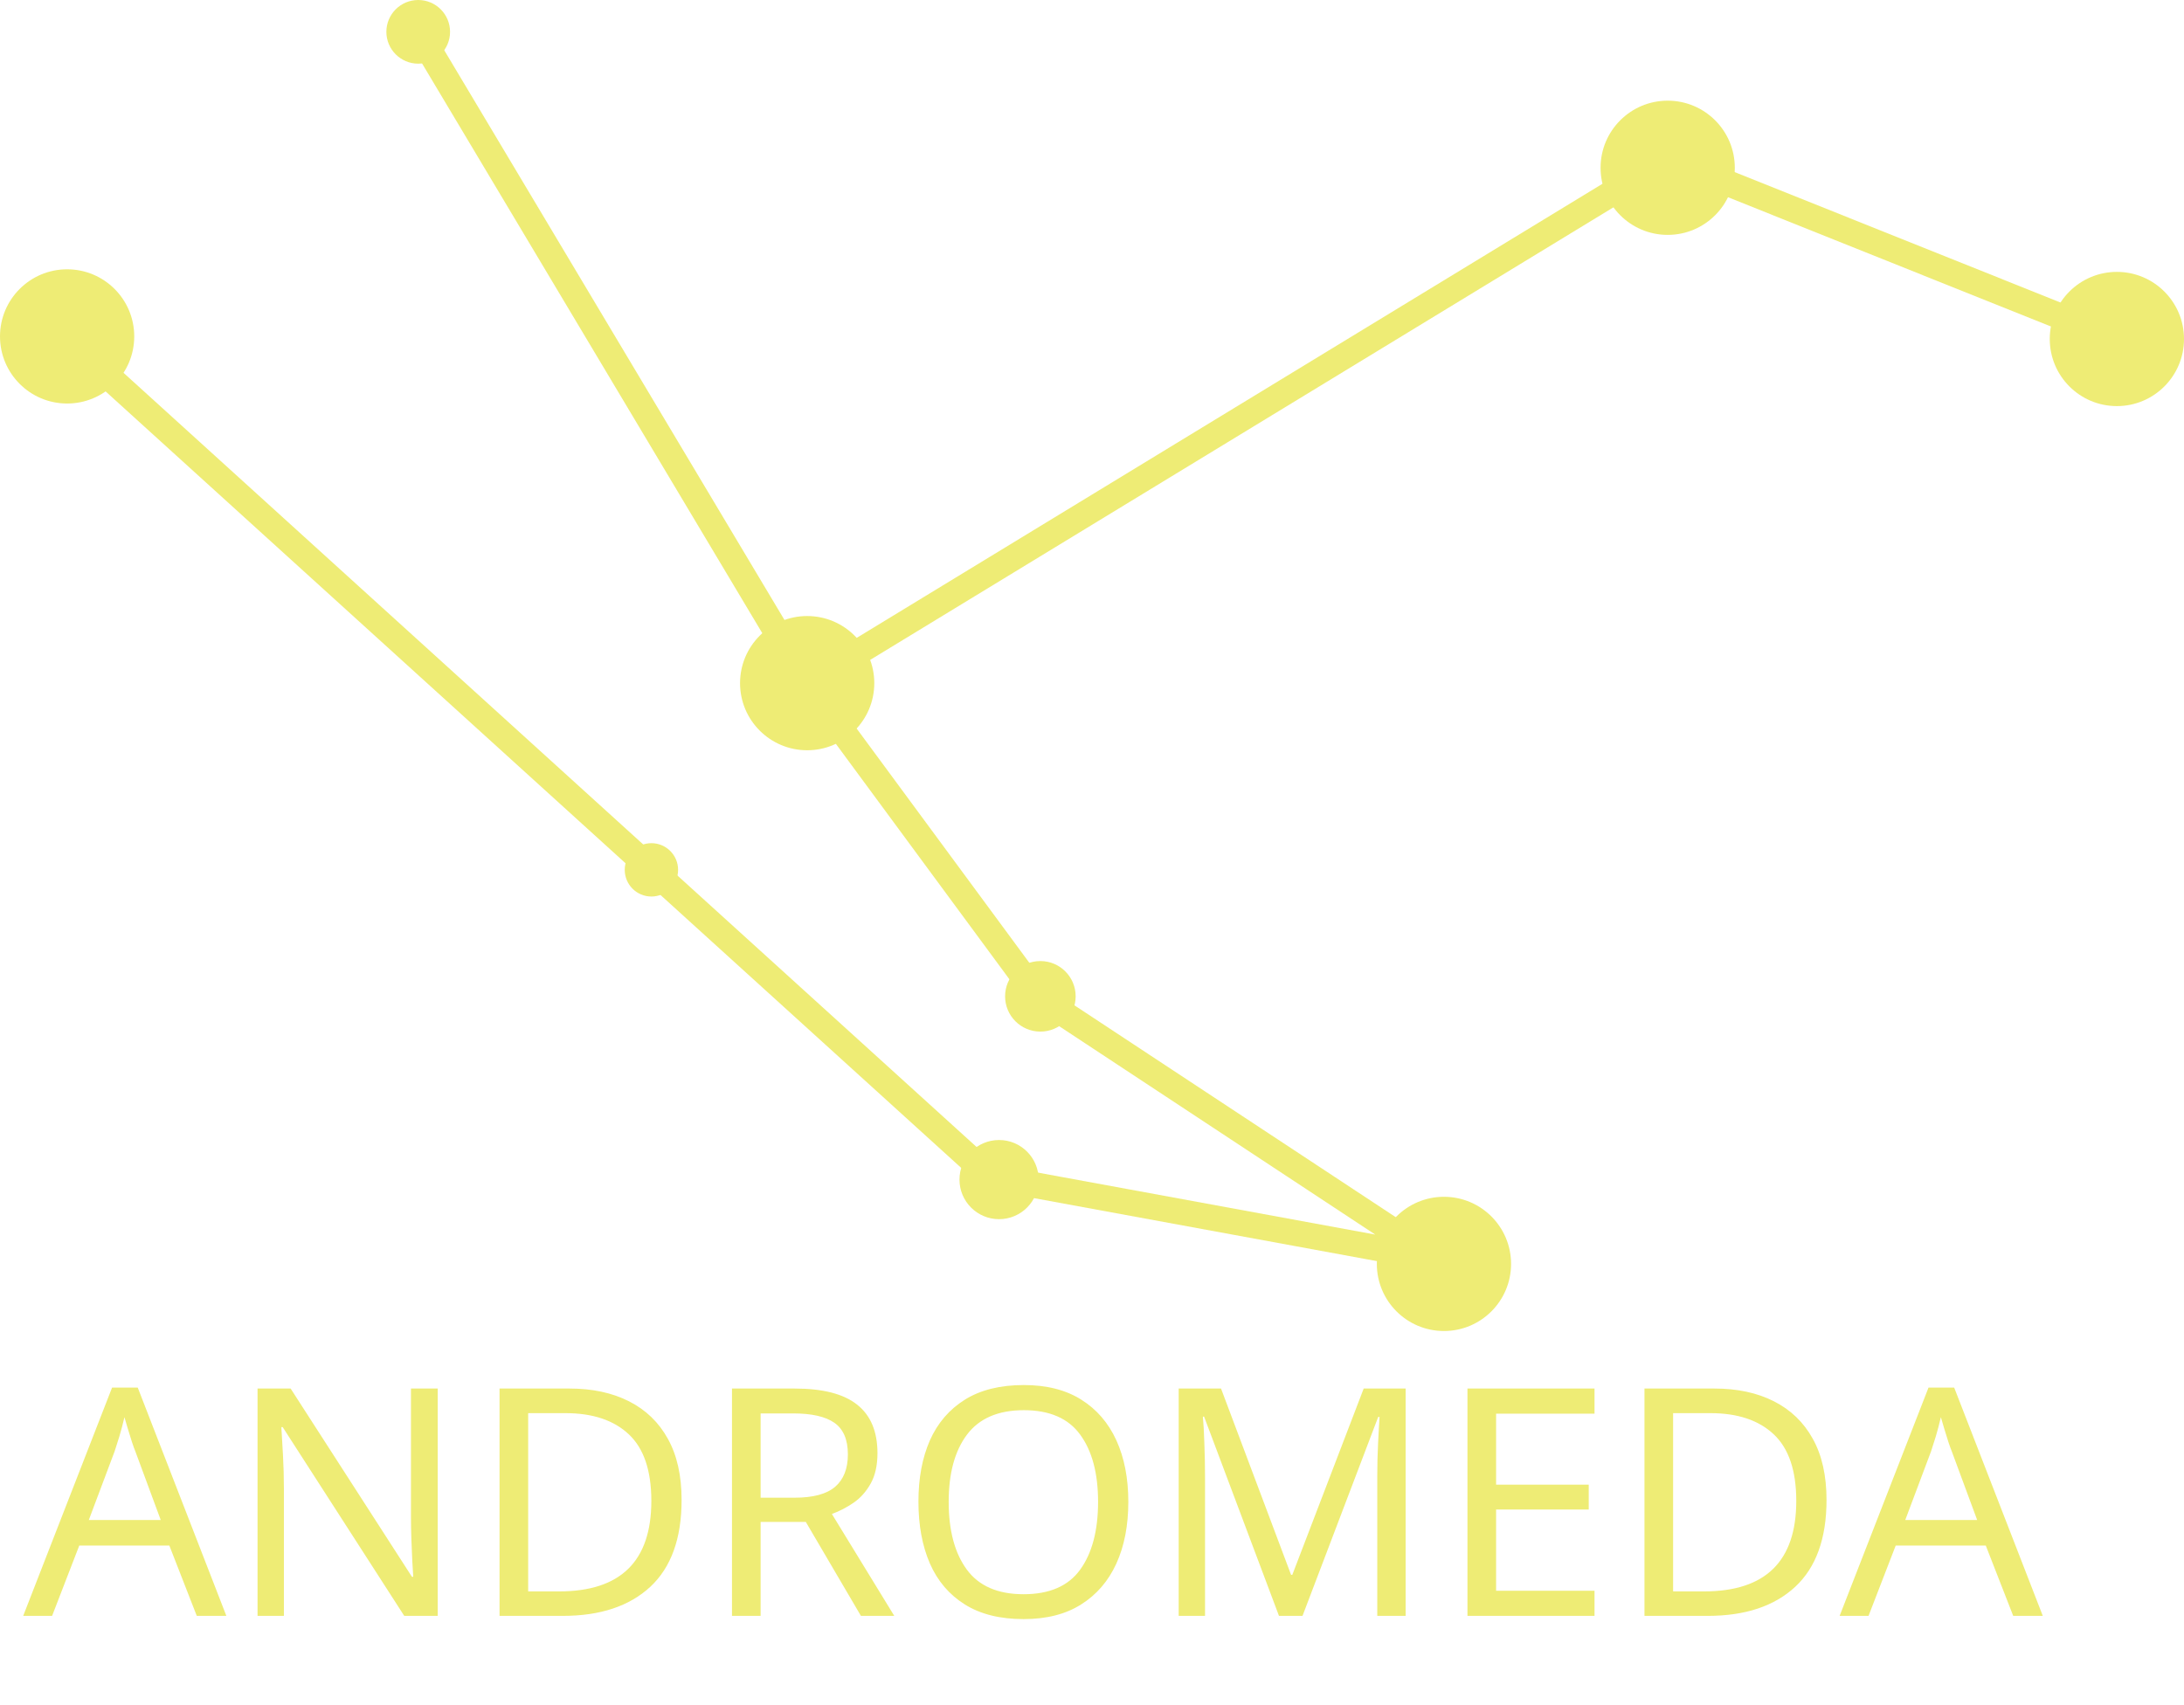
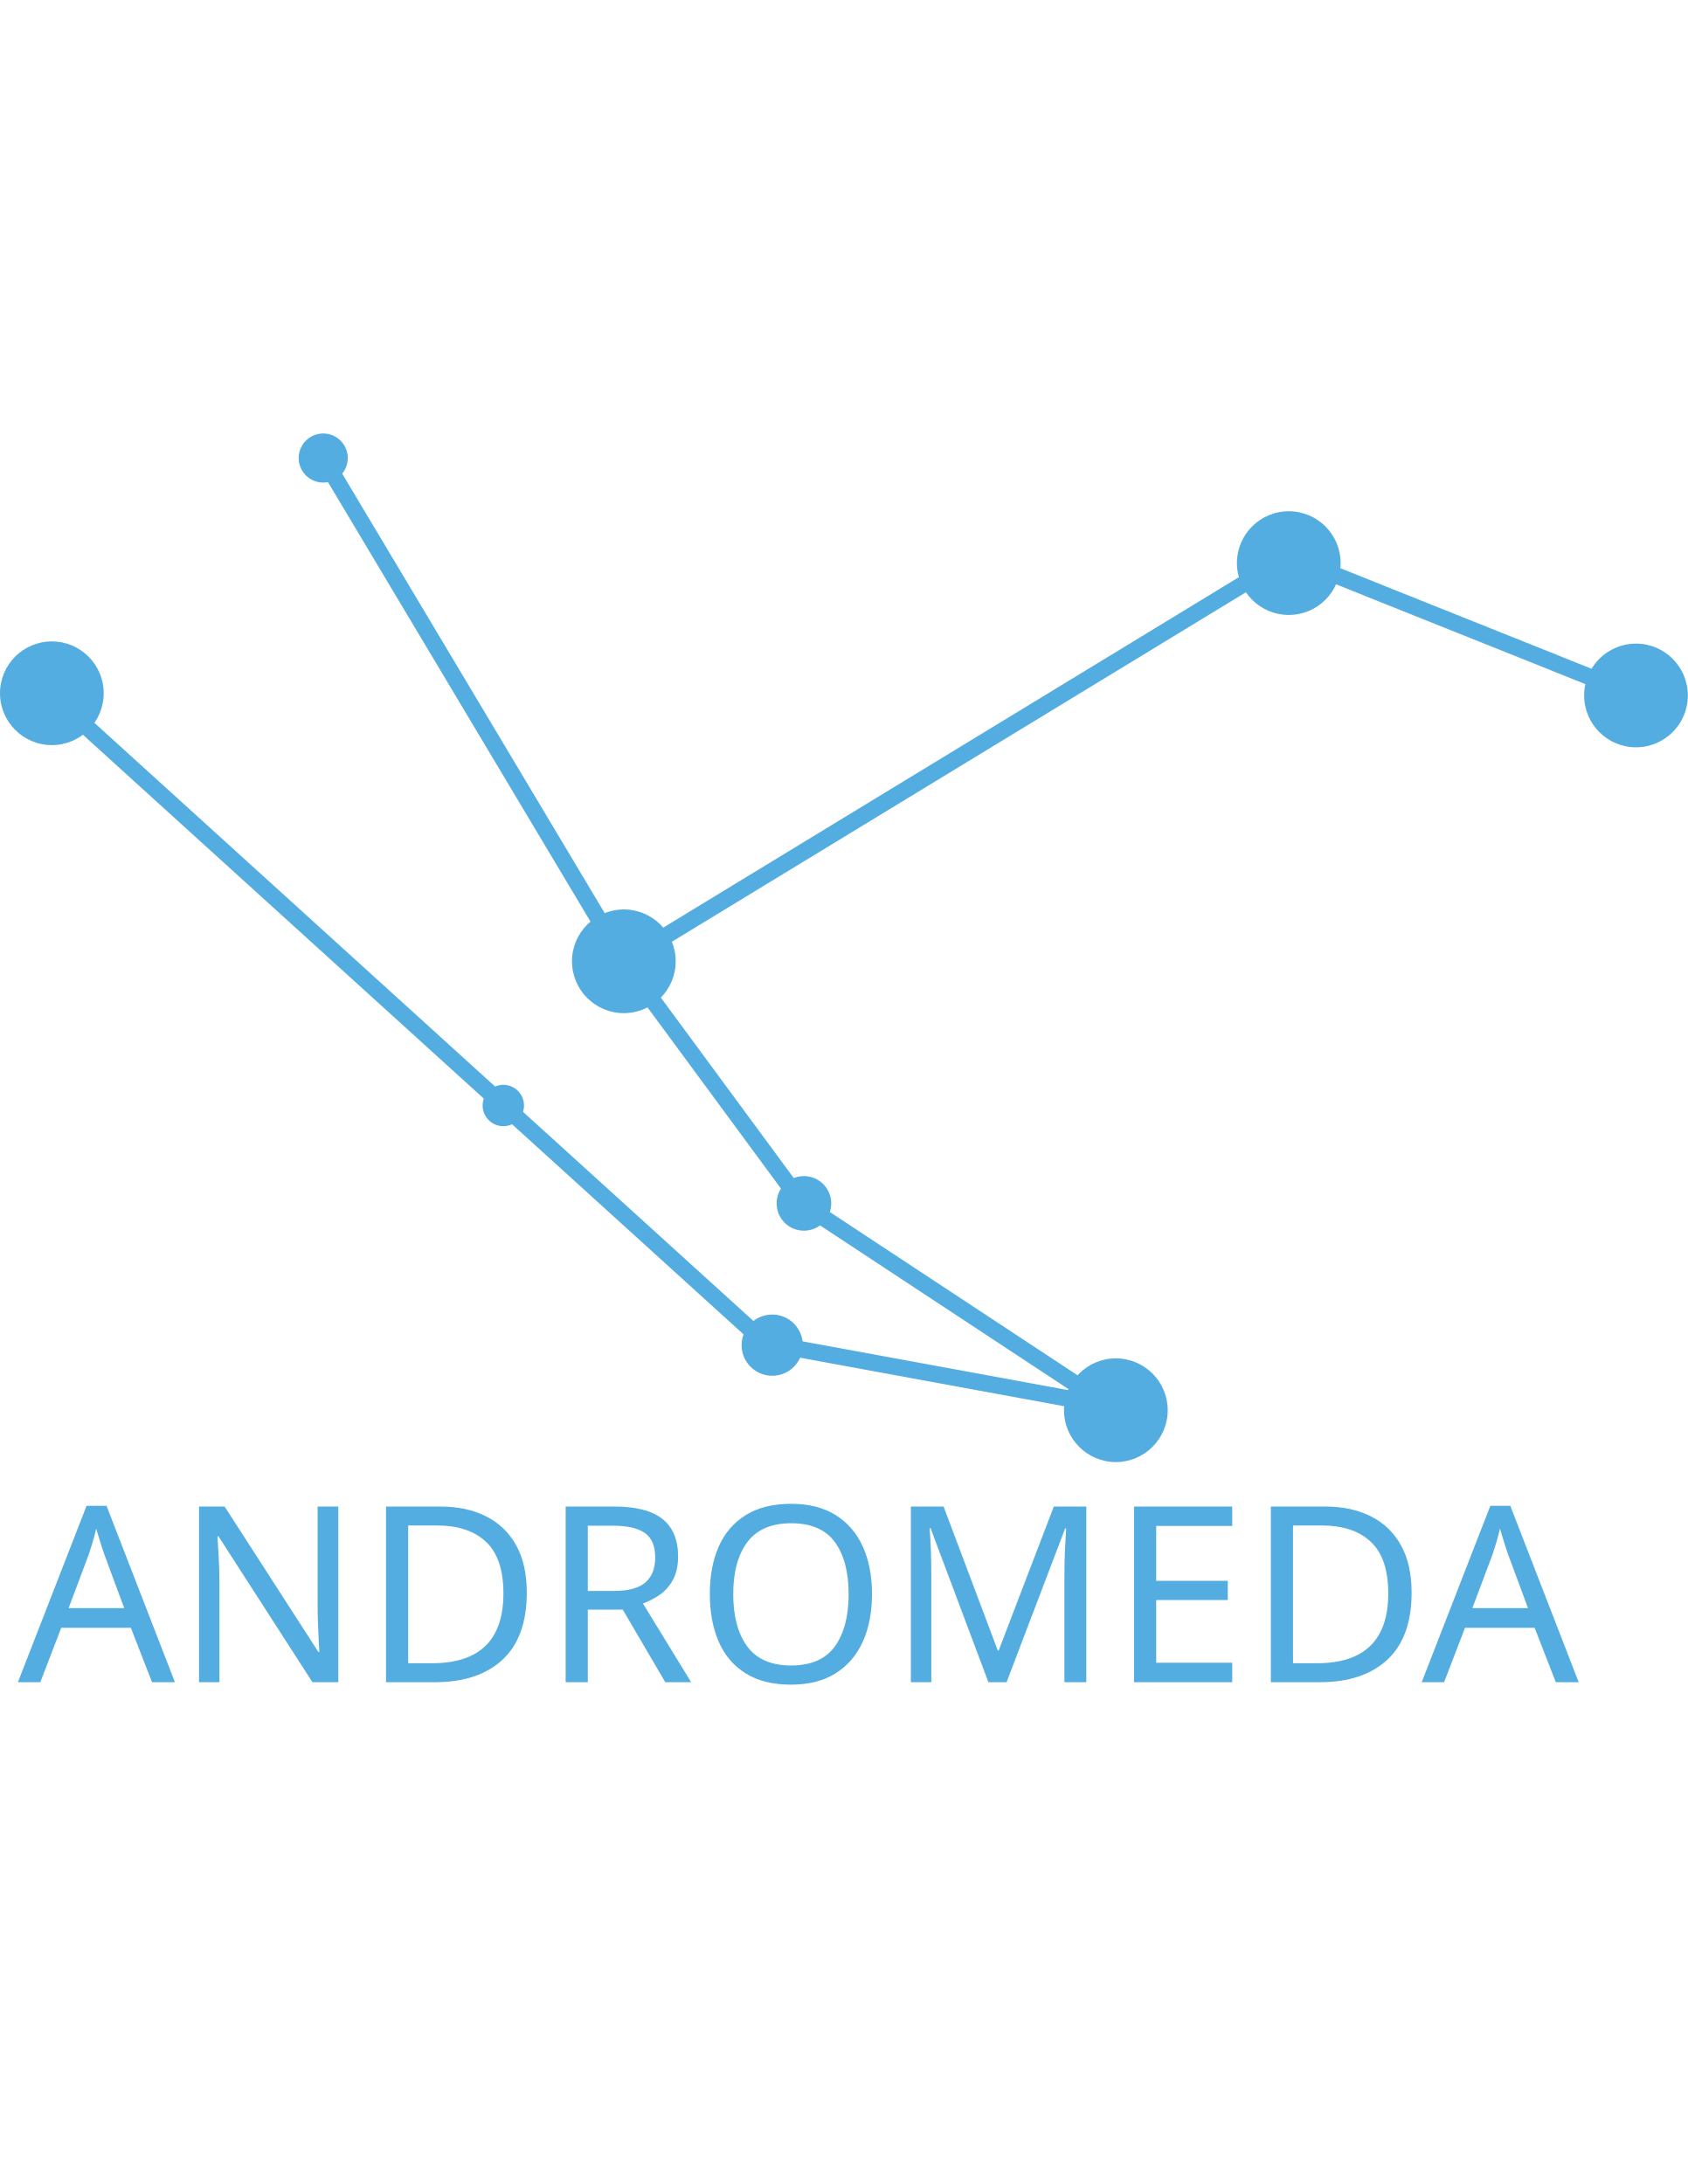
- <svg xmlns="http://www.w3.org/2000/svg" version="1.1" id="Layer_2" x="0px" y="0px" viewBox="0 0 253.8 198.1" enable-background="new 0 0 253.8 198.1" xml:space="preserve">
-   <polyline fill="none" stroke="#EEEC75" stroke-width="3" stroke-miterlimit="10" points="6.8,38.5 115.1,136.8 166.8,146.3   120.7,115.9 93.8,79.4 48.6,3.7 " />
-   <polyline fill="none" stroke="#EEEC75" stroke-width="3" stroke-miterlimit="10" points="246,39.4 193.8,18.5 93.8,79.4 " />
-   <circle fill="#EEEC75" cx="7.8" cy="39.1" r="7.8" />
-   <circle fill="#EEEC75" cx="75.7" cy="101.1" r="3.1" />
-   <circle fill="#EEEC75" cx="116.1" cy="137.1" r="4.6" />
-   <circle fill="#EEEC75" cx="167.8" cy="146.9" r="7.8" />
-   <circle fill="#EEEC75" cx="246" cy="39.4" r="7.8" />
-   <circle fill="#EEEC75" cx="193.8" cy="19.5" r="7.8" />
-   <circle fill="#EEEC75" cx="93.8" cy="79.4" r="7.8" />
-   <circle fill="#EEEC75" cx="48.6" cy="3.7" r="3.7" />
-   <circle fill="#EEEC75" cx="120.9" cy="115.8" r="4.1" />
-   <rect x="2.7" y="159.8" fill="none" width="251.1" height="37.7" />
-   <text transform="matrix(1 0 0 1 2.6953 187.8076)" fill="#EEEC75" font-family="'Avenir-Heavy'" font-size="37">ANDROMEDA</text>
+ <svg xmlns="http://www.w3.org/2000/svg" version="1.1" id="Layer_2" x="0px" y="0px" viewBox="0 0 612 792" enable-background="new 0 0 612 792" xml:space="preserve">
+   <polyline fill="none" stroke="#53ADE1" stroke-width="6" stroke-miterlimit="10" points="16.4,250 277.5,487 402.2,509.9 291,436.6   226.2,348.6 117.2,166.1 " />
+   <polyline fill="none" stroke="#53ADE1" stroke-width="6" stroke-miterlimit="10" points="593.2,252.2 467.3,201.8 226.2,348.6 " />
+   <circle fill="#53ADE1" cx="18.8" cy="251.4" r="18.8" />
+   <circle fill="#53ADE1" cx="182.5" cy="400.9" r="7.5" />
+   <circle fill="#53ADE1" cx="280" cy="487.8" r="11.1" />
+   <circle fill="#53ADE1" cx="404.6" cy="511.4" r="18.8" />
+   <circle fill="#53ADE1" cx="593.2" cy="252.2" r="18.8" />
+   <circle fill="#53ADE1" cx="467.3" cy="204.2" r="18.8" />
+   <circle fill="#53ADE1" cx="226.2" cy="348.6" r="18.8" />
+   <circle fill="#53ADE1" cx="117.2" cy="166.1" r="8.9" />
+   <circle fill="#53ADE1" cx="291.5" cy="436.4" r="9.9" />
+   <rect x="6.5" y="542.5" fill="none" width="605.5" height="90.9" />
+   <text transform="matrix(1 0 0 1 6.4987 610.0265)" fill="#53ADE1" font-family="'Avenir-Heavy'" font-size="89.22">ANDROMEDA</text>
</svg>
